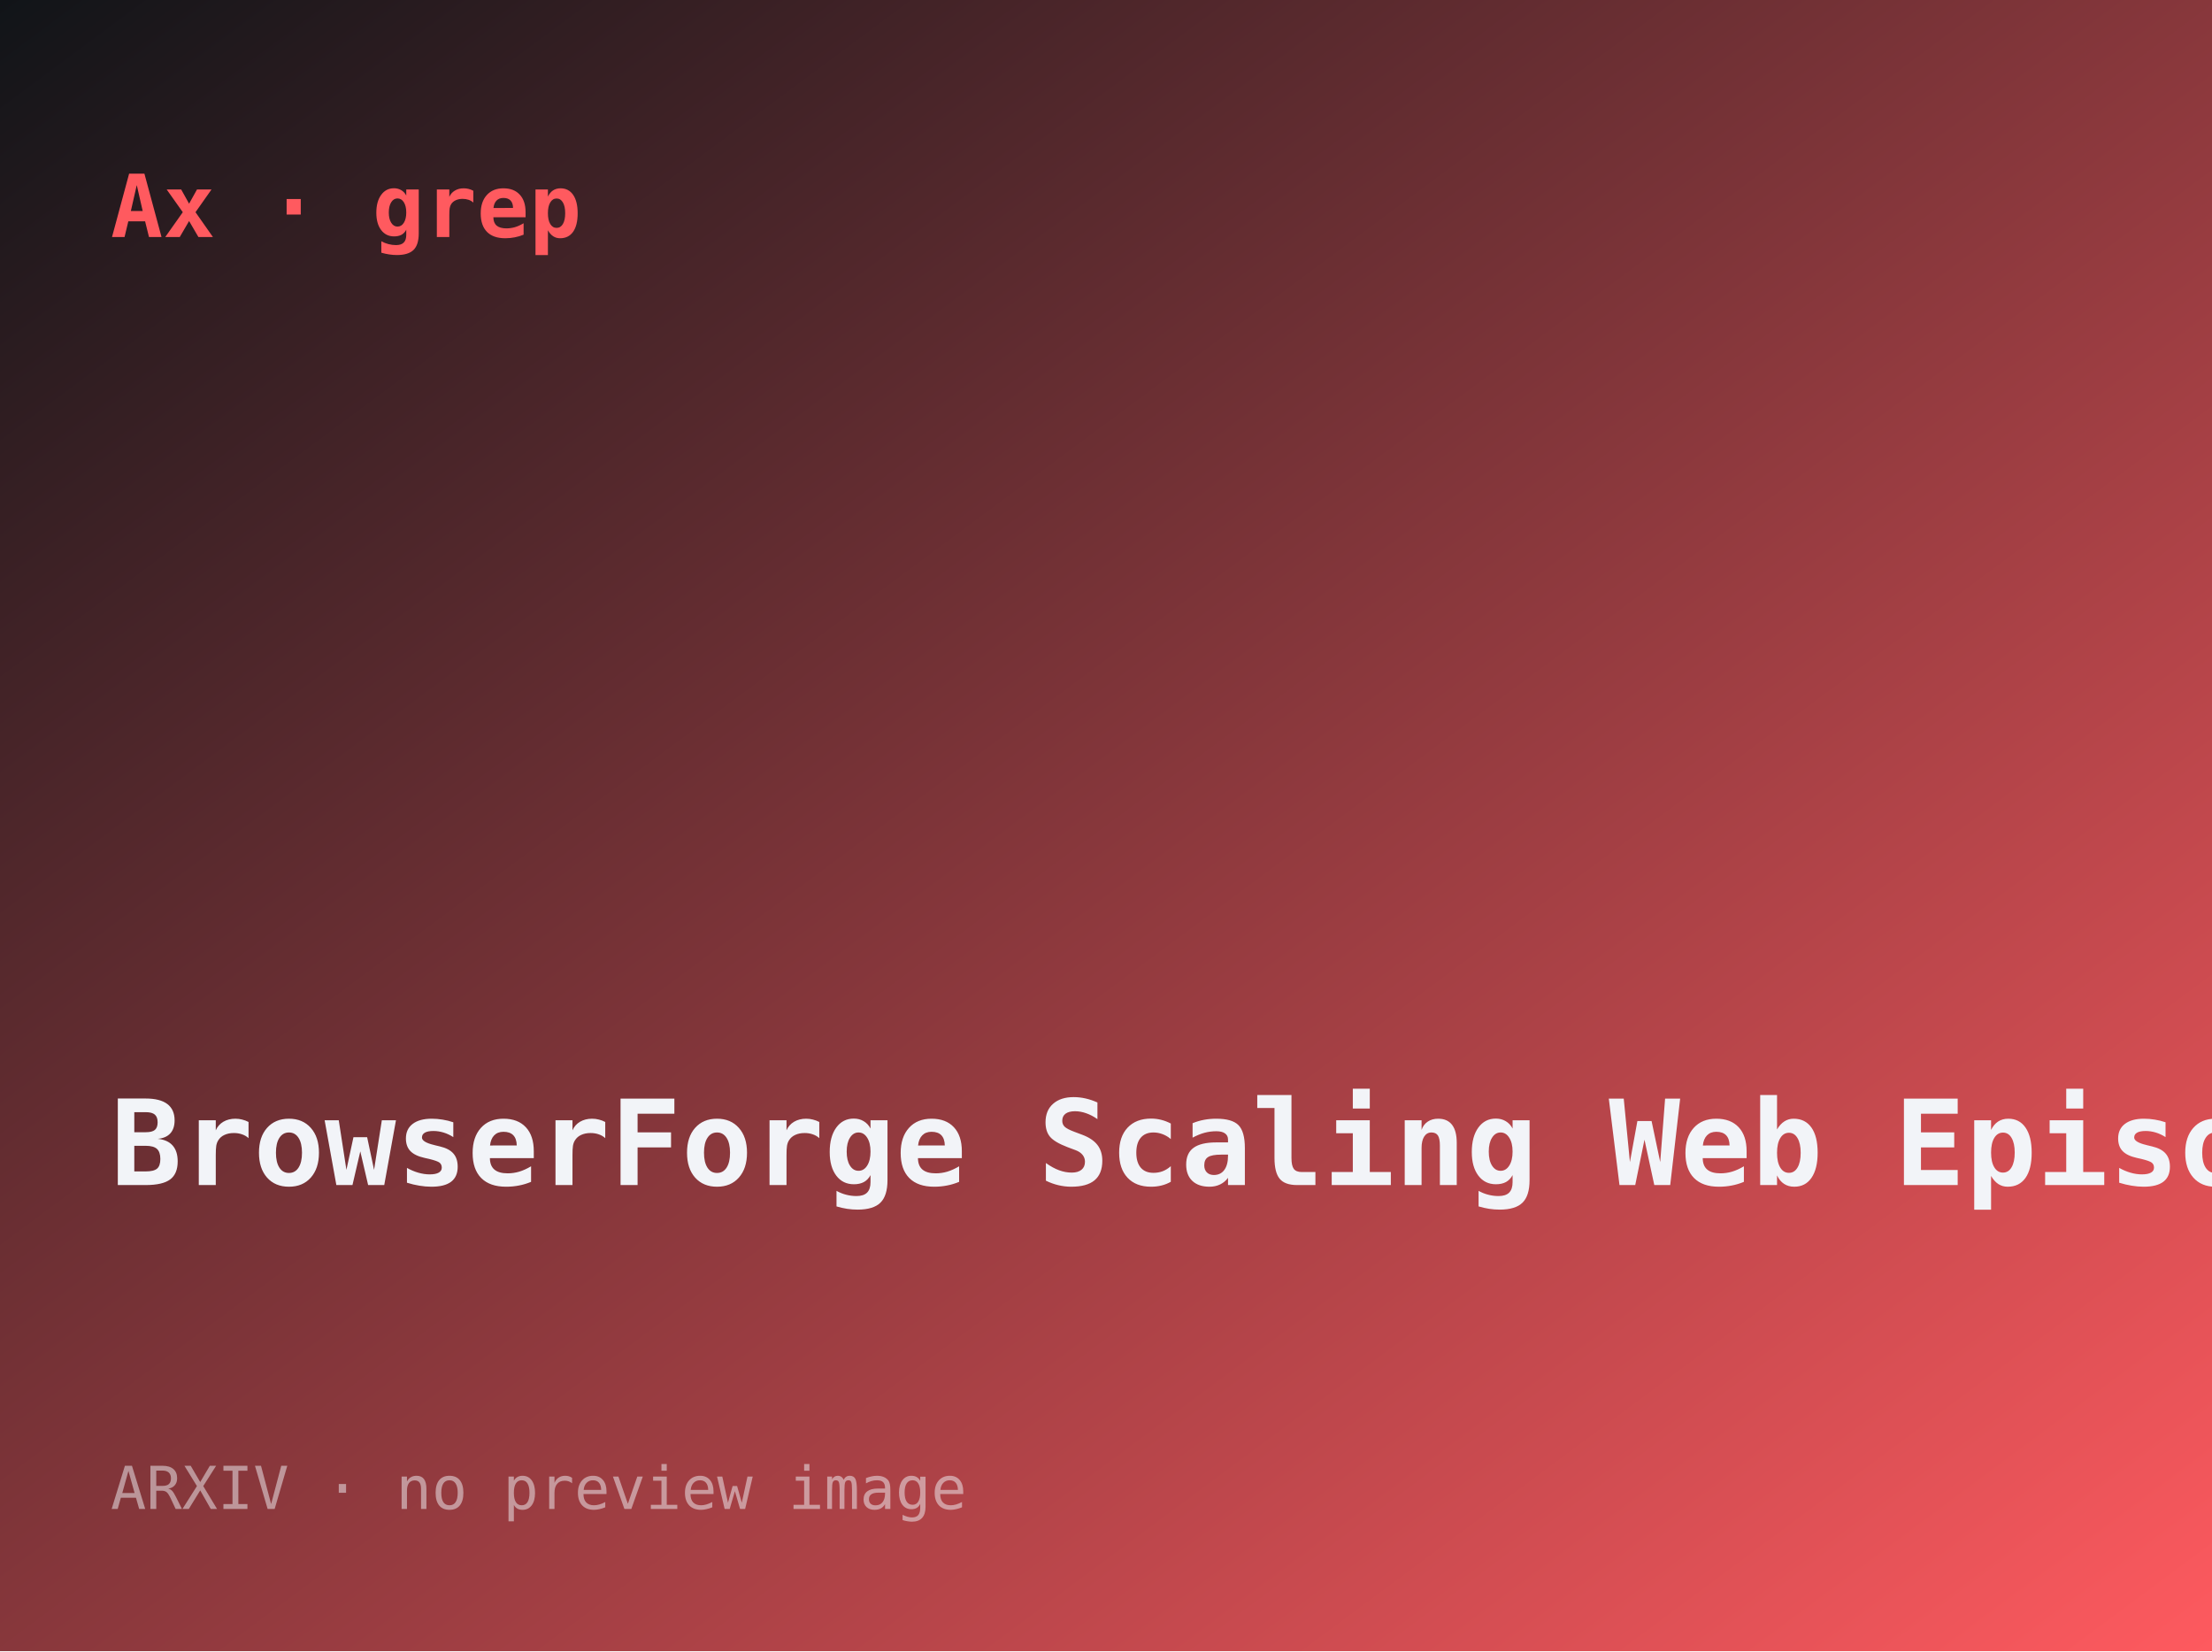
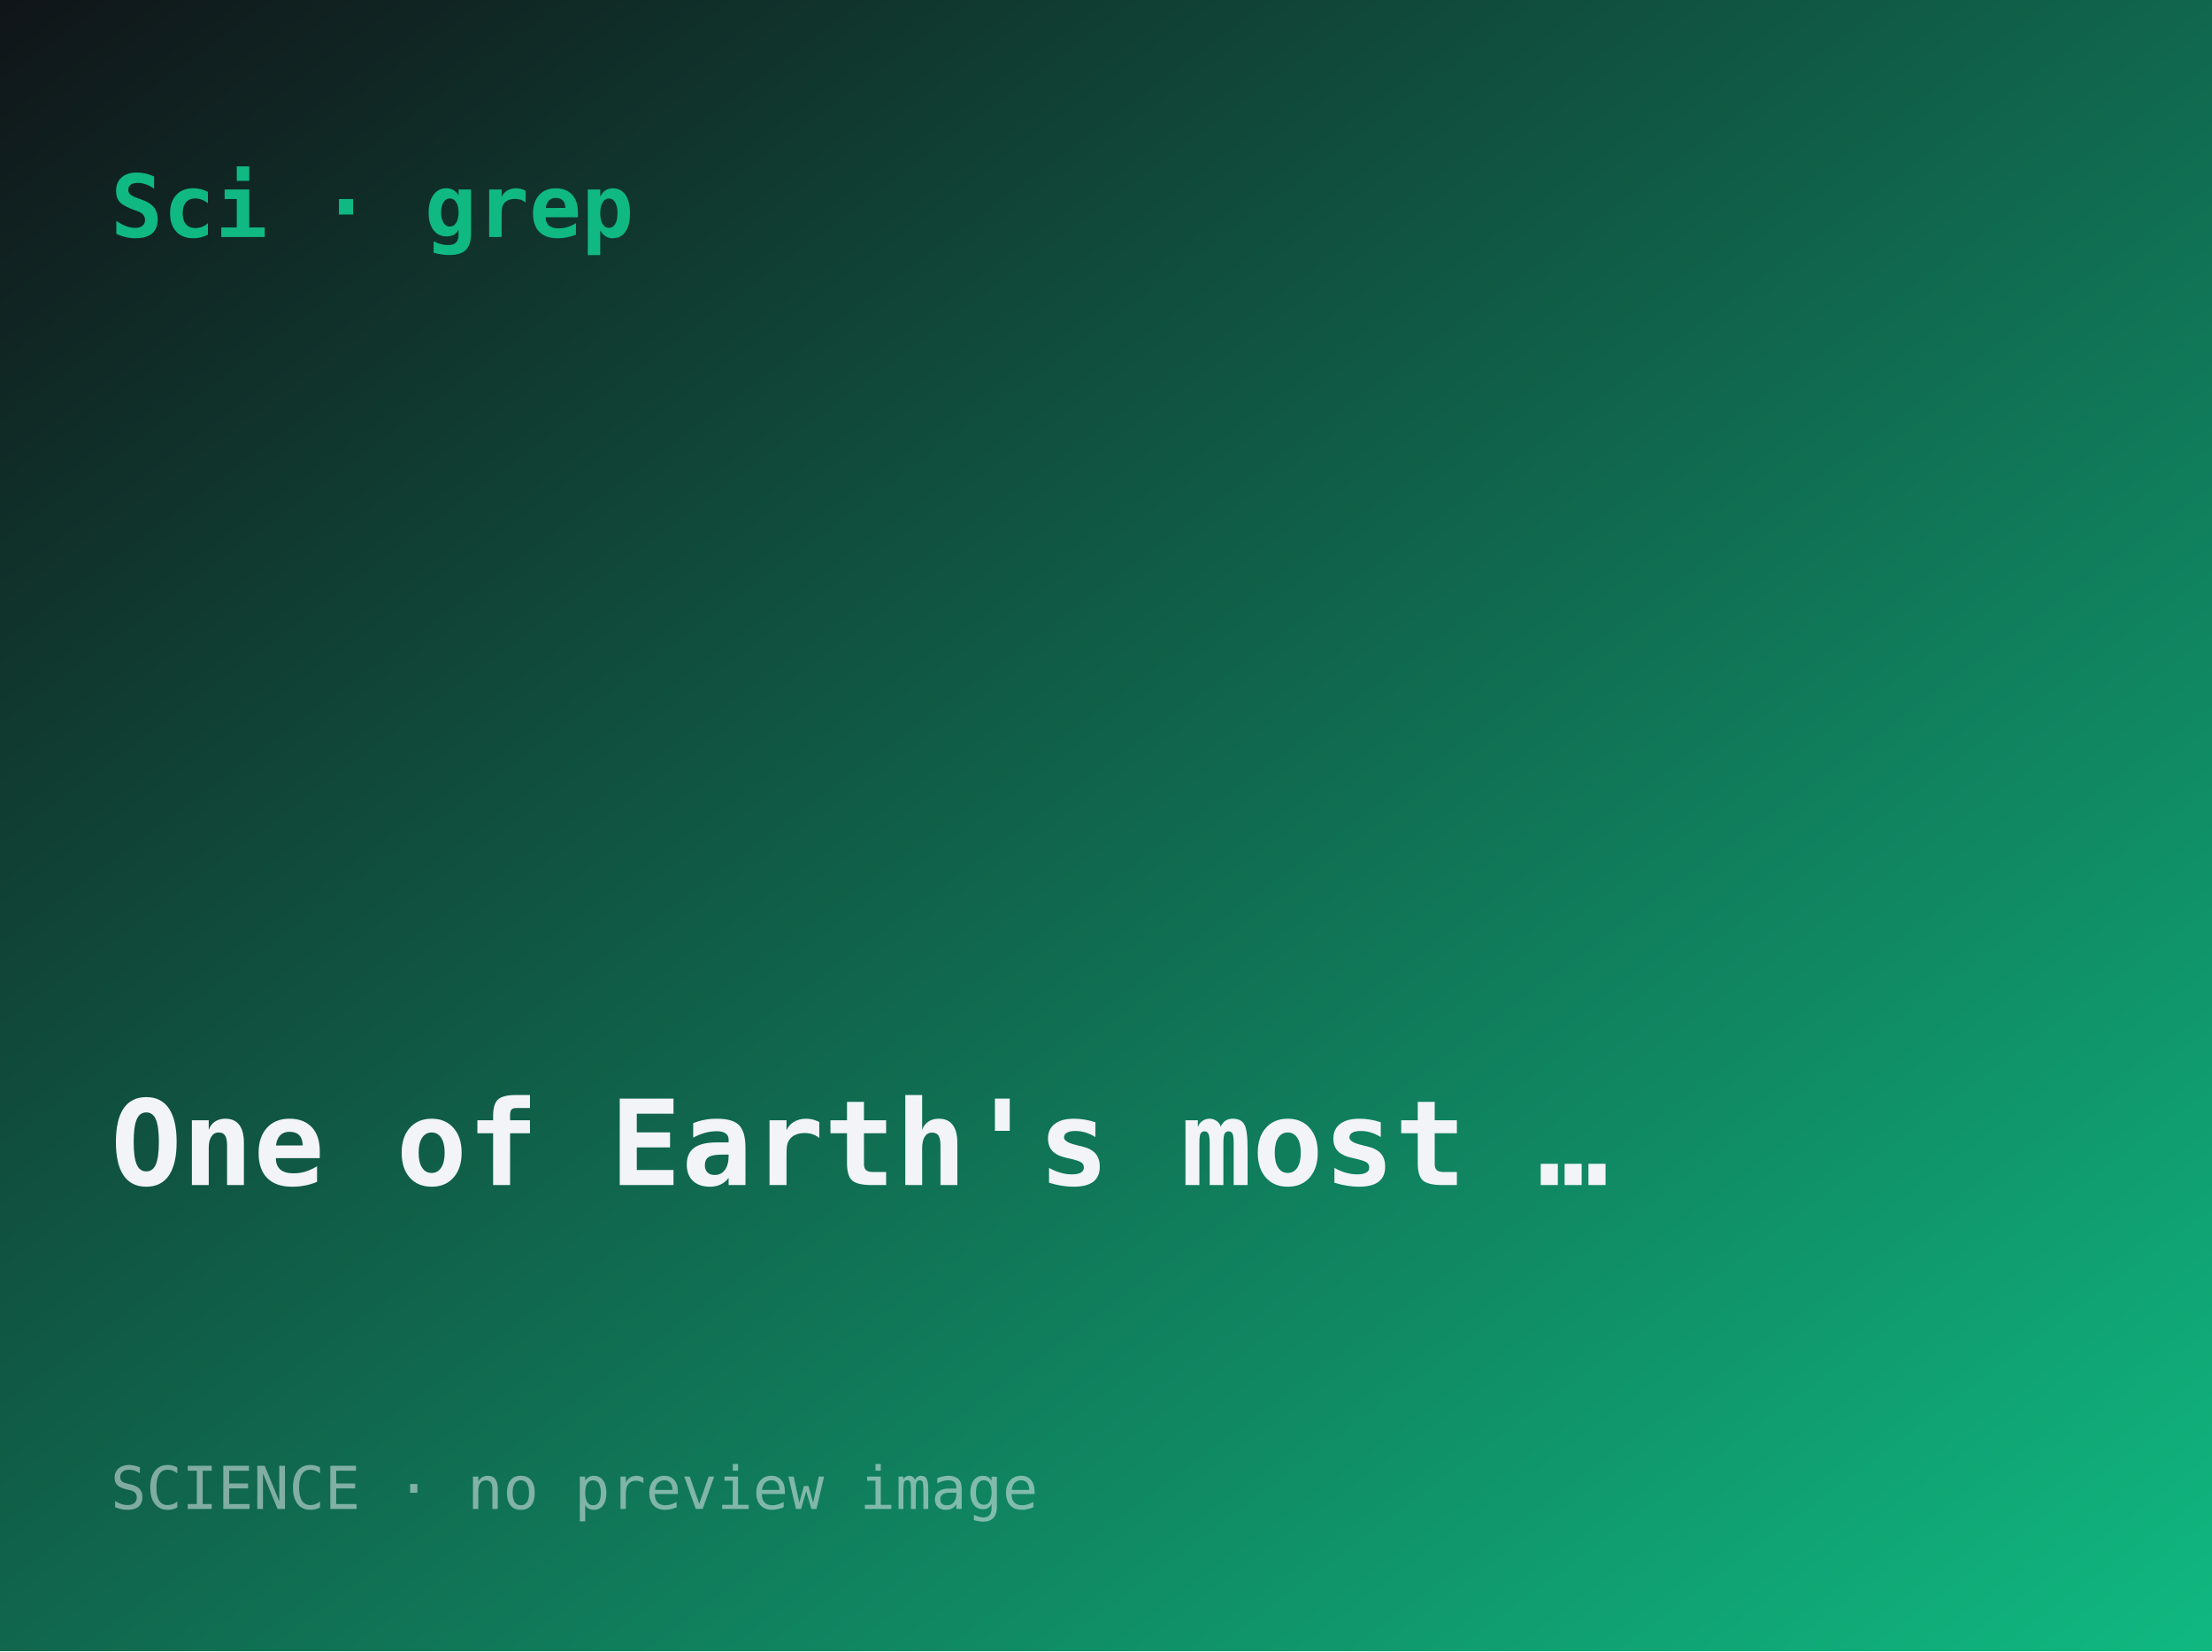
- <svg xmlns="http://www.w3.org/2000/svg" width="560" height="418" viewBox="0 0 560 418" role="img" aria-label="BrowserForge: Scaling Web Episode via Parallel Browser Sandboxes">
+ <svg xmlns="http://www.w3.org/2000/svg" width="560" height="418" viewBox="0 0 560 418" role="img" aria-label="One of Earth's most powerful supervolcanoes is refilling with fresh magma">
  <defs>
    <linearGradient id="g" x1="0" y1="0" x2="1" y2="1">
      <stop offset="0" stop-color="#101418" />
-       <stop offset="1" stop-color="#ff5a5f" />
+       <stop offset="1" stop-color="#10b981" />
    </linearGradient>
  </defs>
  <rect width="560" height="418" fill="url(#g)" />
-   <text x="28" y="60" font-family="ui-monospace,monospace" font-size="22" fill="#ff5a5f" font-weight="700">Ax · grep</text>
-   <text x="28" y="300" font-family="ui-monospace,monospace" font-size="30" fill="#f2f4f8" font-weight="600">BrowserForge Scaling Web Episode …</text>
-   <text x="28" y="382" font-family="ui-monospace,monospace" font-size="15" fill="rgba(242,244,248,.5)">ARXIV · no preview image</text>
+   <text x="28" y="60" font-family="ui-monospace,monospace" font-size="22" fill="#10b981" font-weight="700">Sci · grep</text>
+   <text x="28" y="300" font-family="ui-monospace,monospace" font-size="30" fill="#f2f4f8" font-weight="600">One of Earth's most …</text>
+   <text x="28" y="382" font-family="ui-monospace,monospace" font-size="15" fill="rgba(242,244,248,.5)">SCIENCE · no preview image</text>
</svg>
